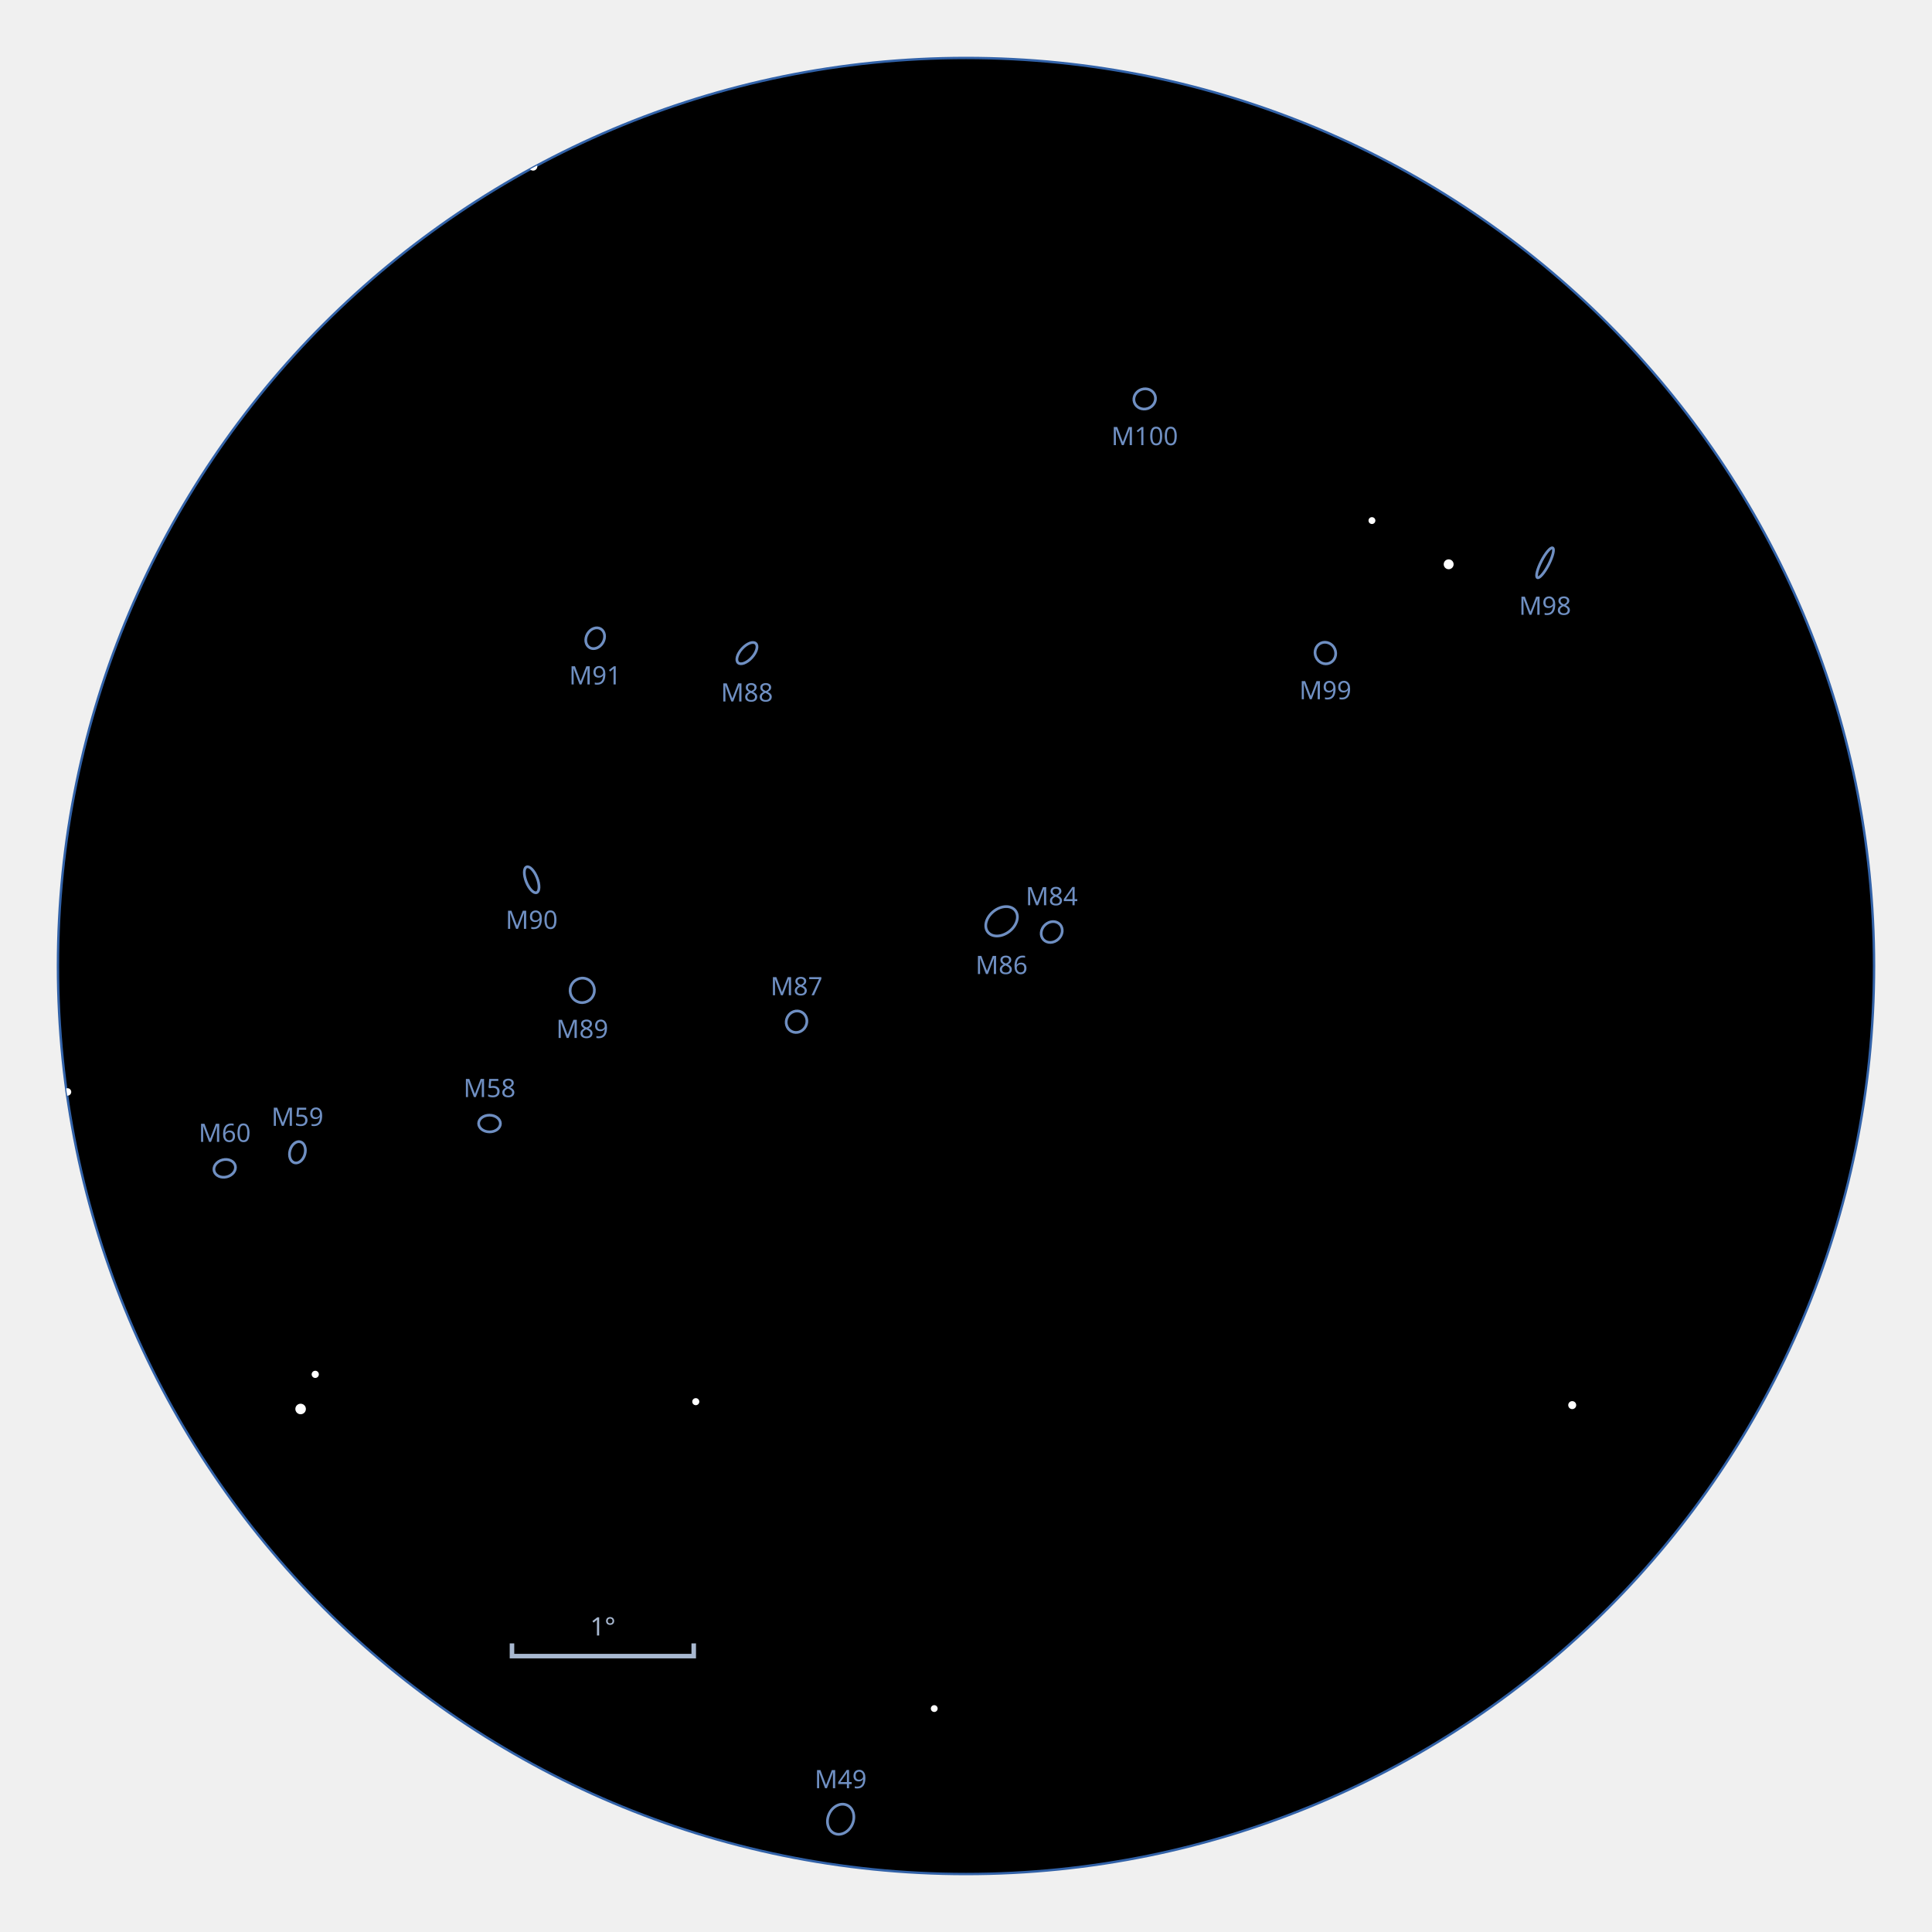
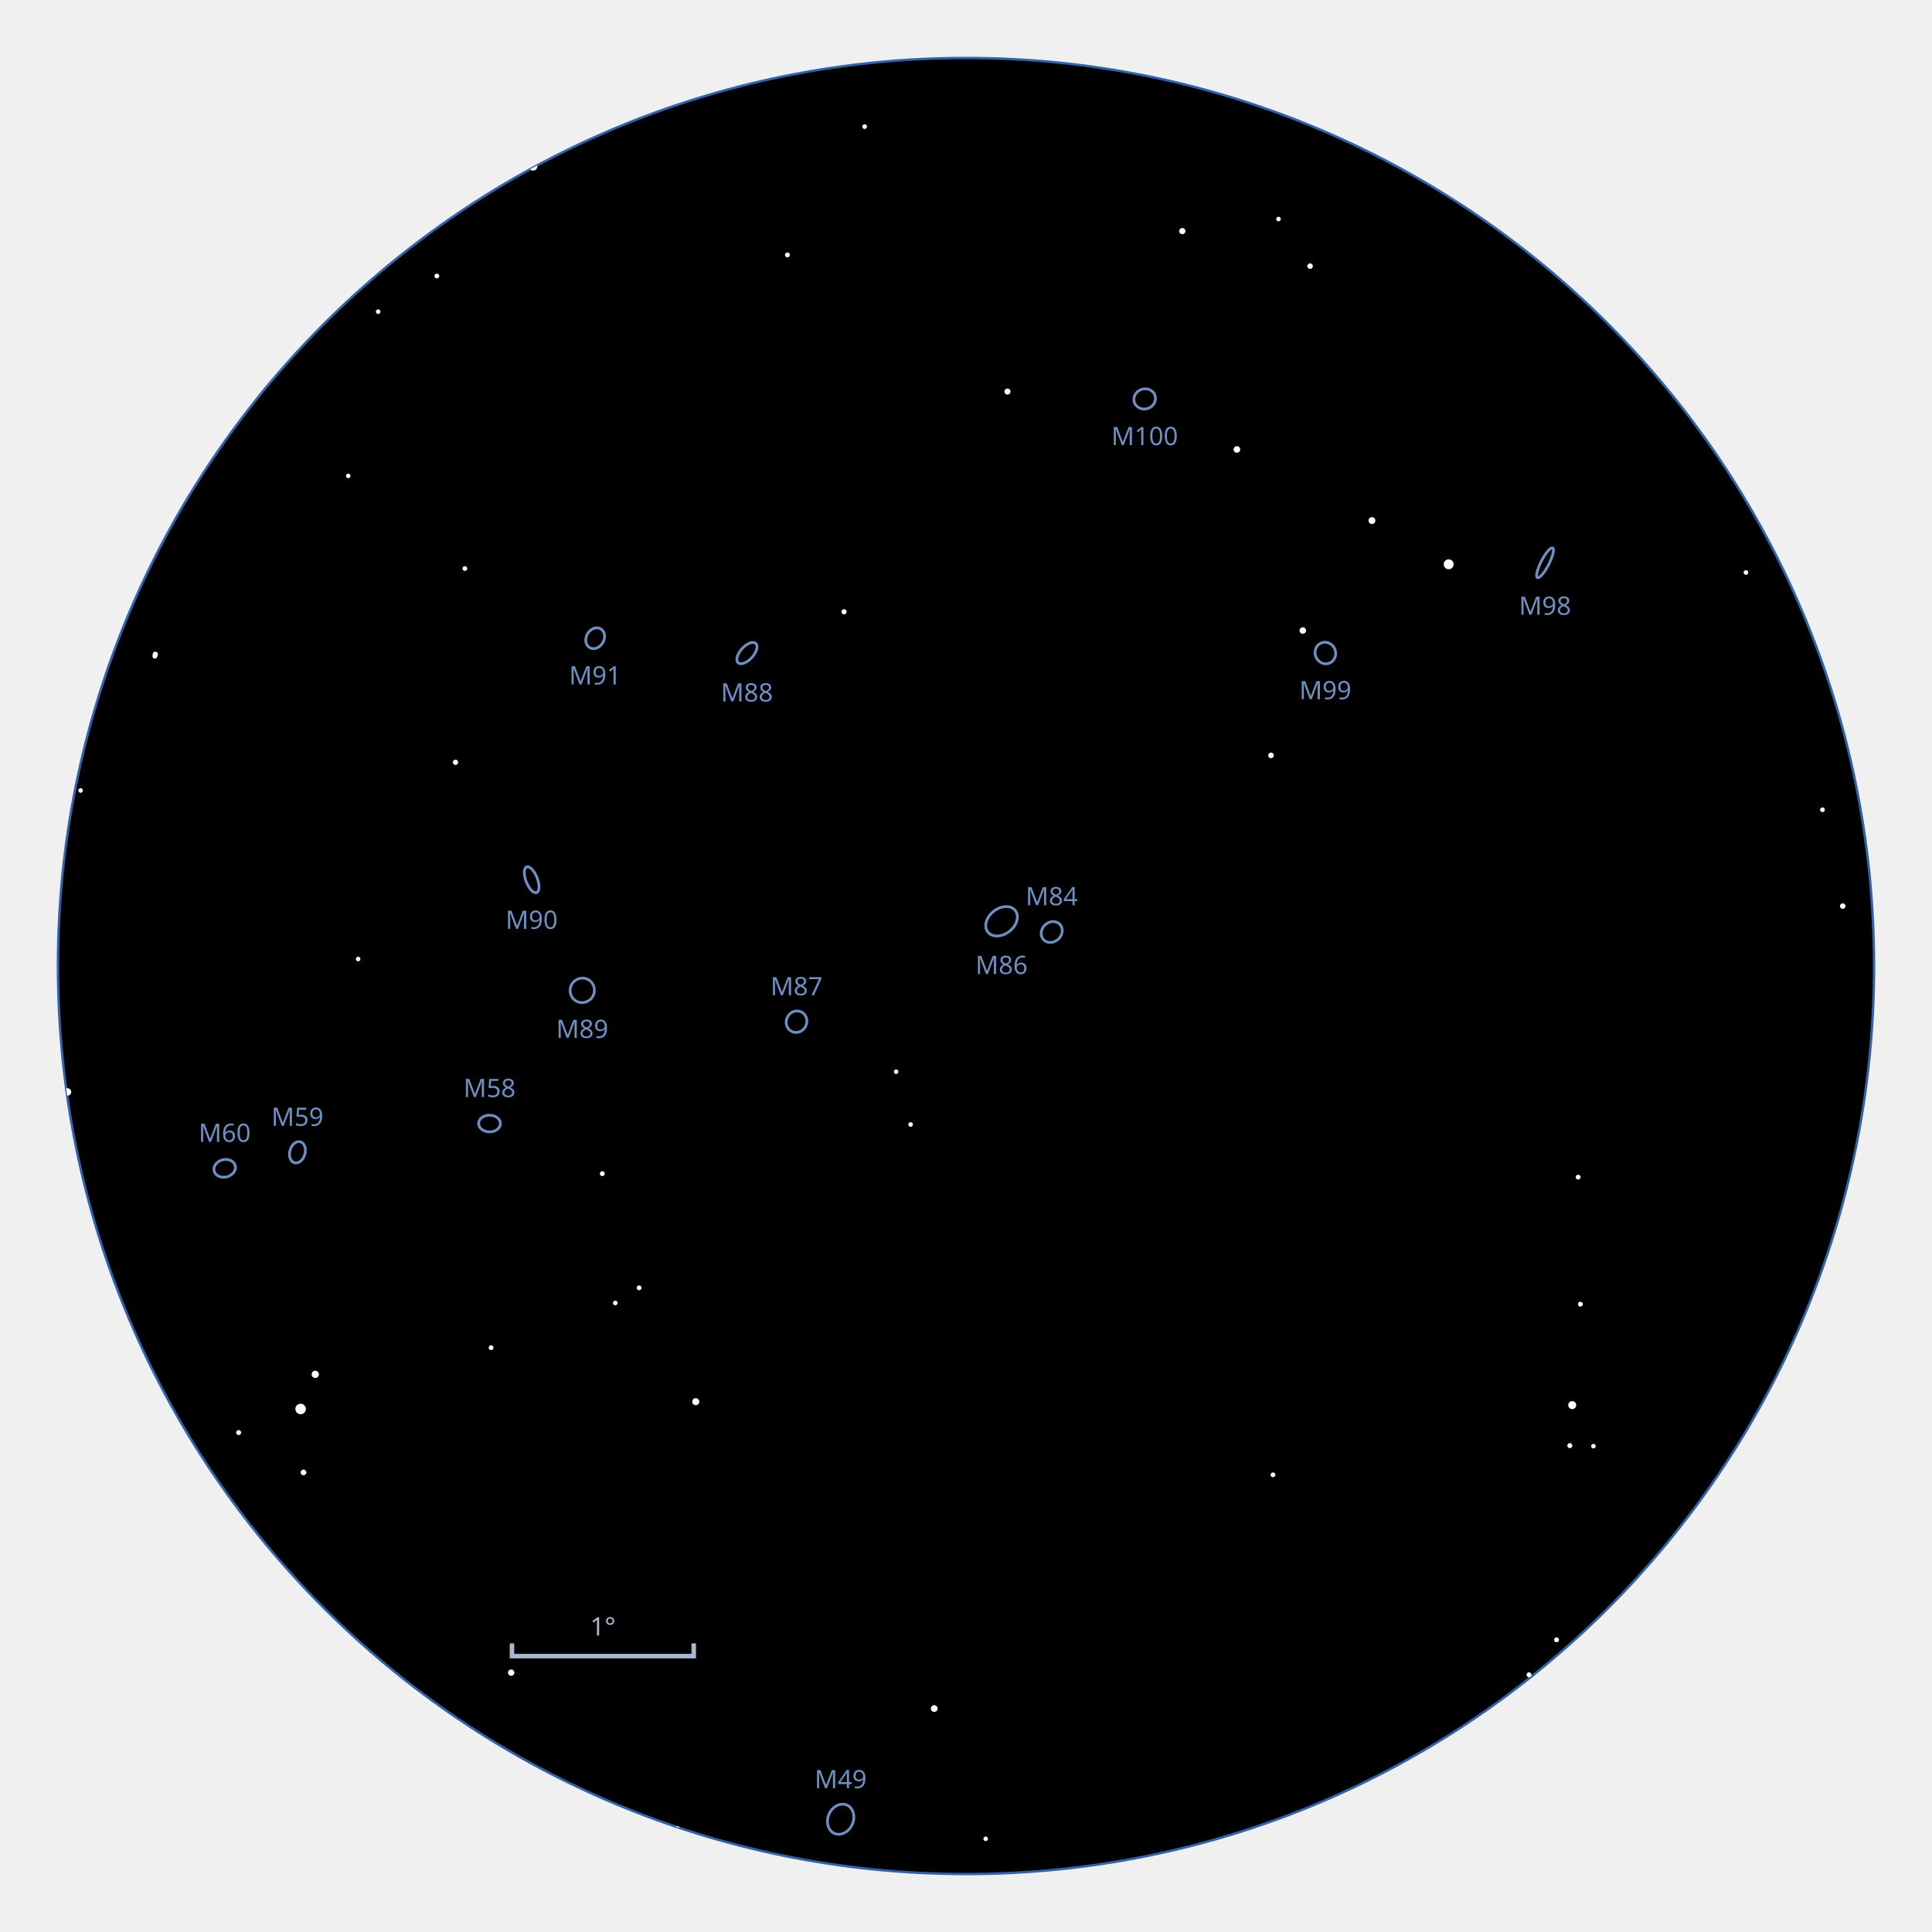
<svg xmlns="http://www.w3.org/2000/svg" viewBox="0 0 800 800" width="800" height="800">
  <circle cx="400.0" cy="400.0" r="376.0" fill="#000000" stroke="#3262a8" stroke-width="1" />
  <defs>
    <clipPath id="sky-400_0-400_0-376_0">
      <circle cx="400.0" cy="400.0" r="376.0" />
    </clipPath>
  </defs>
  <g clip-path="url(#sky-400_0-400_0-376_0)">
+     <circle cx="371.07" cy="443.76" r="0.94" fill="#ffffff" />
+     <circle cx="408.15" cy="761.41" r="0.94" fill="#ffffff" />
+     <circle cx="144.21" cy="197.05" r="0.94" fill="#ffffff" />
+     <circle cx="33.37" cy="327.33" r="0.95" fill="#ffffff" />
+     <circle cx="529.4" cy="90.7" r="0.95" fill="#ffffff" />
+     <circle cx="148.3" cy="397.11" r="0.95" fill="#ffffff" />
+     <circle cx="659.8" cy="598.82" r="0.95" fill="#ffffff" />
+     <circle cx="254.77" cy="539.54" r="0.95" fill="#ffffff" />
+     <circle cx="377.07" cy="465.62" r="0.95" fill="#ffffff" />
+     <circle cx="156.59" cy="129.05" r="0.95" fill="#ffffff" />
+     <circle cx="722.96" cy="237.06" r="0.96" fill="#ffffff" />
+     <circle cx="358.04" cy="52.43" r="0.97" fill="#ffffff" />
+     <circle cx="754.65" cy="335.3" r="0.98" fill="#ffffff" />
+     <circle cx="192.5" cy="235.43" r="0.99" fill="#ffffff" />
+     <circle cx="64.12" cy="271.73" r="0.99" fill="#ffffff" />
+     <circle cx="527.13" cy="610.69" r="1.0" fill="#ffffff" />
+     <circle cx="653.48" cy="487.43" r="1.0" fill="#ffffff" />
+     <circle cx="280.44" cy="757.18" r="1.0" fill="#ffffff" />
+     <circle cx="264.64" cy="533.25" r="1.0" fill="#ffffff" />
+     <circle cx="180.9" cy="114.3" r="1.0" fill="#ffffff" />
+     <circle cx="203.35" cy="558.05" r="1.0" fill="#ffffff" />
+     <circle cx="654.41" cy="540.03" r="1.01" fill="#ffffff" />
+     <circle cx="249.4" cy="485.99" r="1.01" fill="#ffffff" />
+     <circle cx="644.52" cy="679.02" r="1.01" fill="#ffffff" />
+     <circle cx="633.13" cy="693.49" r="1.02" fill="#ffffff" />
+     <circle cx="326.06" cy="105.56" r="1.02" fill="#ffffff" />
+     <circle cx="98.83" cy="593.2" r="1.03" fill="#ffffff" />
+     <circle cx="650.03" cy="598.6" r="1.04" fill="#ffffff" />
+     <circle cx="349.51" cy="253.33" r="1.07" fill="#ffffff" />
+     <circle cx="188.61" cy="315.65" r="1.1" fill="#ffffff" />
+     <circle cx="64.31" cy="270.95" r="1.11" fill="#ffffff" />
+     <circle cx="763.04" cy="375.19" r="1.14" fill="#ffffff" />
+     <circle cx="542.48" cy="110.19" r="1.15" fill="#ffffff" />
+     <circle cx="526.3" cy="312.8" r="1.17" fill="#ffffff" />
+     <circle cx="125.67" cy="609.69" r="1.18" fill="#ffffff" />
+     <circle cx="417.17" cy="162.15" r="1.26" fill="#ffffff" />
+     <circle cx="489.57" cy="95.7" r="1.29" fill="#ffffff" />
+     <circle cx="211.67" cy="692.61" r="1.31" fill="#ffffff" />
+     <circle cx="539.46" cy="261.1" r="1.34" fill="#ffffff" />
+     <circle cx="512.17" cy="186.11" r="1.37" fill="#ffffff" />
+     <circle cx="386.85" cy="707.48" r="1.41" fill="#ffffff" />
+     <circle cx="568.09" cy="215.56" r="1.42" fill="#ffffff" />
+     <circle cx="288.11" cy="580.4" r="1.46" fill="#ffffff" />
+     <circle cx="130.54" cy="569.09" r="1.49" fill="#ffffff" />
+     <circle cx="27.96" cy="452.15" r="1.54" fill="#ffffff" />
    <circle cx="651.02" cy="581.83" r="1.65" fill="#ffffff" />
+     <circle cx="220.76" cy="68.92" r="1.73" fill="#ffffff" />
    <circle cx="599.86" cy="233.66" r="2.05" fill="#ffffff" />
-     <circle cx="568.09" cy="215.56" r="1.42" fill="#ffffff" />
-     <circle cx="386.85" cy="707.48" r="1.41" fill="#ffffff" />
-     <circle cx="288.11" cy="580.4" r="1.46" fill="#ffffff" />
-     <circle cx="220.76" cy="68.92" r="1.73" fill="#ffffff" />
-     <circle cx="130.54" cy="569.09" r="1.49" fill="#ffffff" />
    <circle cx="124.48" cy="583.43" r="2.18" fill="#ffffff" />
-     <circle cx="27.96" cy="452.15" r="1.54" fill="#ffffff" />
    <g transform="rotate(114.14 348.1 753.31)" fill="none" stroke="#6f8fc2" stroke-width="1.13" stroke-linejoin="round">
      <ellipse cx="348.1" cy="753.31" rx="6.41" ry="5.26" />
    </g>
    <text x="348.1" y="736.37" font-size="10.53" font-family="sans-serif" text-anchor="middle" dominant-baseline="central" fill="#6f8fc2">
M49
</text>
    <g transform="rotate(165.89 93.04 483.79)" fill="none" stroke="#6f8fc2" stroke-width="1.13" stroke-linejoin="round">
      <ellipse cx="93.04" cy="483.79" rx="4.51" ry="3.63" />
    </g>
    <text x="93.04" y="468.75" font-size="10.53" font-family="sans-serif" text-anchor="middle" dominant-baseline="central" fill="#6f8fc2">
M60
</text>
    <g transform="rotate(141.97 414.73 381.49)" fill="none" stroke="#6f8fc2" stroke-width="1.13" stroke-linejoin="round">
      <ellipse cx="414.73" cy="381.49" rx="7.22" ry="5.28" />
    </g>
    <text x="414.73" y="399.24" font-size="10.53" font-family="sans-serif" text-anchor="middle" dominant-baseline="central" fill="#6f8fc2">
M86
</text>
    <g transform="rotate(117.22 329.83 423.07)" fill="none" stroke="#6f8fc2" stroke-width="1.13" stroke-linejoin="round">
      <ellipse cx="329.83" cy="423.07" rx="4.51" ry="4.23" />
    </g>
    <text x="329.83" y="408.03" font-size="10.53" font-family="sans-serif" text-anchor="middle" dominant-baseline="central" fill="#6f8fc2">
M87
</text>
    <g transform="rotate(161.77 473.99 165.19)" fill="none" stroke="#6f8fc2" stroke-width="1.13" stroke-linejoin="round">
      <ellipse cx="473.99" cy="165.19" rx="4.51" ry="4.16" />
    </g>
    <text x="473.99" y="180.23" font-size="10.53" font-family="sans-serif" text-anchor="middle" dominant-baseline="central" fill="#6f8fc2">
M100
</text>
    <g transform="rotate(-111.43 220.15 364.29)" fill="none" stroke="#6f8fc2" stroke-width="1.13" stroke-linejoin="round">
      <ellipse cx="220.15" cy="364.29" rx="5.71" ry="2.39" />
    </g>
    <text x="220.15" y="380.53" font-size="10.53" font-family="sans-serif" text-anchor="middle" dominant-baseline="central" fill="#6f8fc2">
M90
</text>
    <g transform="rotate(105.81 123.16 477.14)" fill="none" stroke="#6f8fc2" stroke-width="1.13" stroke-linejoin="round">
      <ellipse cx="123.16" cy="477.14" rx="4.51" ry="3.18" />
    </g>
    <text x="123.16" y="462.1" font-size="10.53" font-family="sans-serif" text-anchor="middle" dominant-baseline="central" fill="#6f8fc2">
M59
</text>
    <g transform="rotate(136.91 435.49 385.93)" fill="none" stroke="#6f8fc2" stroke-width="1.13" stroke-linejoin="round">
      <ellipse cx="435.49" cy="385.93" rx="4.64" ry="4.03" />
    </g>
    <text x="435.49" y="370.76" font-size="10.53" font-family="sans-serif" text-anchor="middle" dominant-baseline="central" fill="#6f8fc2">
M84
</text>
    <g transform="rotate(-113.46 548.81 270.41)" fill="none" stroke="#6f8fc2" stroke-width="1.13" stroke-linejoin="round">
      <ellipse cx="548.81" cy="270.41" rx="4.51" ry="4.24" />
    </g>
    <text x="548.81" y="285.45" font-size="10.53" font-family="sans-serif" text-anchor="middle" dominant-baseline="central" fill="#6f8fc2">
M99
</text>
    <g transform="rotate(120.49 241.1 410.09)" fill="none" stroke="#6f8fc2" stroke-width="1.13" stroke-linejoin="round">
      <ellipse cx="241.1" cy="410.09" rx="5.09" ry="5.01" />
    </g>
    <text x="241.1" y="425.71" font-size="10.53" font-family="sans-serif" text-anchor="middle" dominant-baseline="central" fill="#6f8fc2">
M89
</text>
    <g transform="rotate(-179.41 202.7 465.23)" fill="none" stroke="#6f8fc2" stroke-width="1.13" stroke-linejoin="round">
      <ellipse cx="202.7" cy="465.23" rx="4.51" ry="3.46" />
    </g>
    <text x="202.7" y="450.19" font-size="10.53" font-family="sans-serif" text-anchor="middle" dominant-baseline="central" fill="#6f8fc2">
M58
</text>
    <g transform="rotate(132.31 309.29 270.44)" fill="none" stroke="#6f8fc2" stroke-width="1.13" stroke-linejoin="round">
      <ellipse cx="309.29" cy="270.44" rx="5.42" ry="2.74" />
    </g>
    <text x="309.29" y="286.39" font-size="10.53" font-family="sans-serif" text-anchor="middle" dominant-baseline="central" fill="#6f8fc2">
M88
</text>
    <g transform="rotate(117.23 639.77 233.04)" fill="none" stroke="#6f8fc2" stroke-width="1.13" stroke-linejoin="round">
      <ellipse cx="639.77" cy="233.04" rx="6.92" ry="1.67" />
    </g>
    <text x="639.77" y="250.49" font-size="10.53" font-family="sans-serif" text-anchor="middle" dominant-baseline="central" fill="#6f8fc2">
M98
</text>
    <g transform="rotate(120.51 246.45 264.28)" fill="none" stroke="#6f8fc2" stroke-width="1.13" stroke-linejoin="round">
      <ellipse cx="246.45" cy="264.28" rx="4.51" ry="3.67" />
    </g>
    <text x="246.45" y="279.32" font-size="10.53" font-family="sans-serif" text-anchor="middle" dominant-baseline="central" fill="#6f8fc2">
M91
</text>
    <polyline points="212.0,680.5 212.0,685.76 287.26,685.76 287.26,680.5" fill="none" stroke="#a8b8d0" stroke-width="1.88" />
    <text x="249.63" y="673.13" font-size="10.53" font-family="sans-serif" text-anchor="middle" dominant-baseline="central" fill="#a8b8d0">
1°
</text>
  </g>
</svg>
